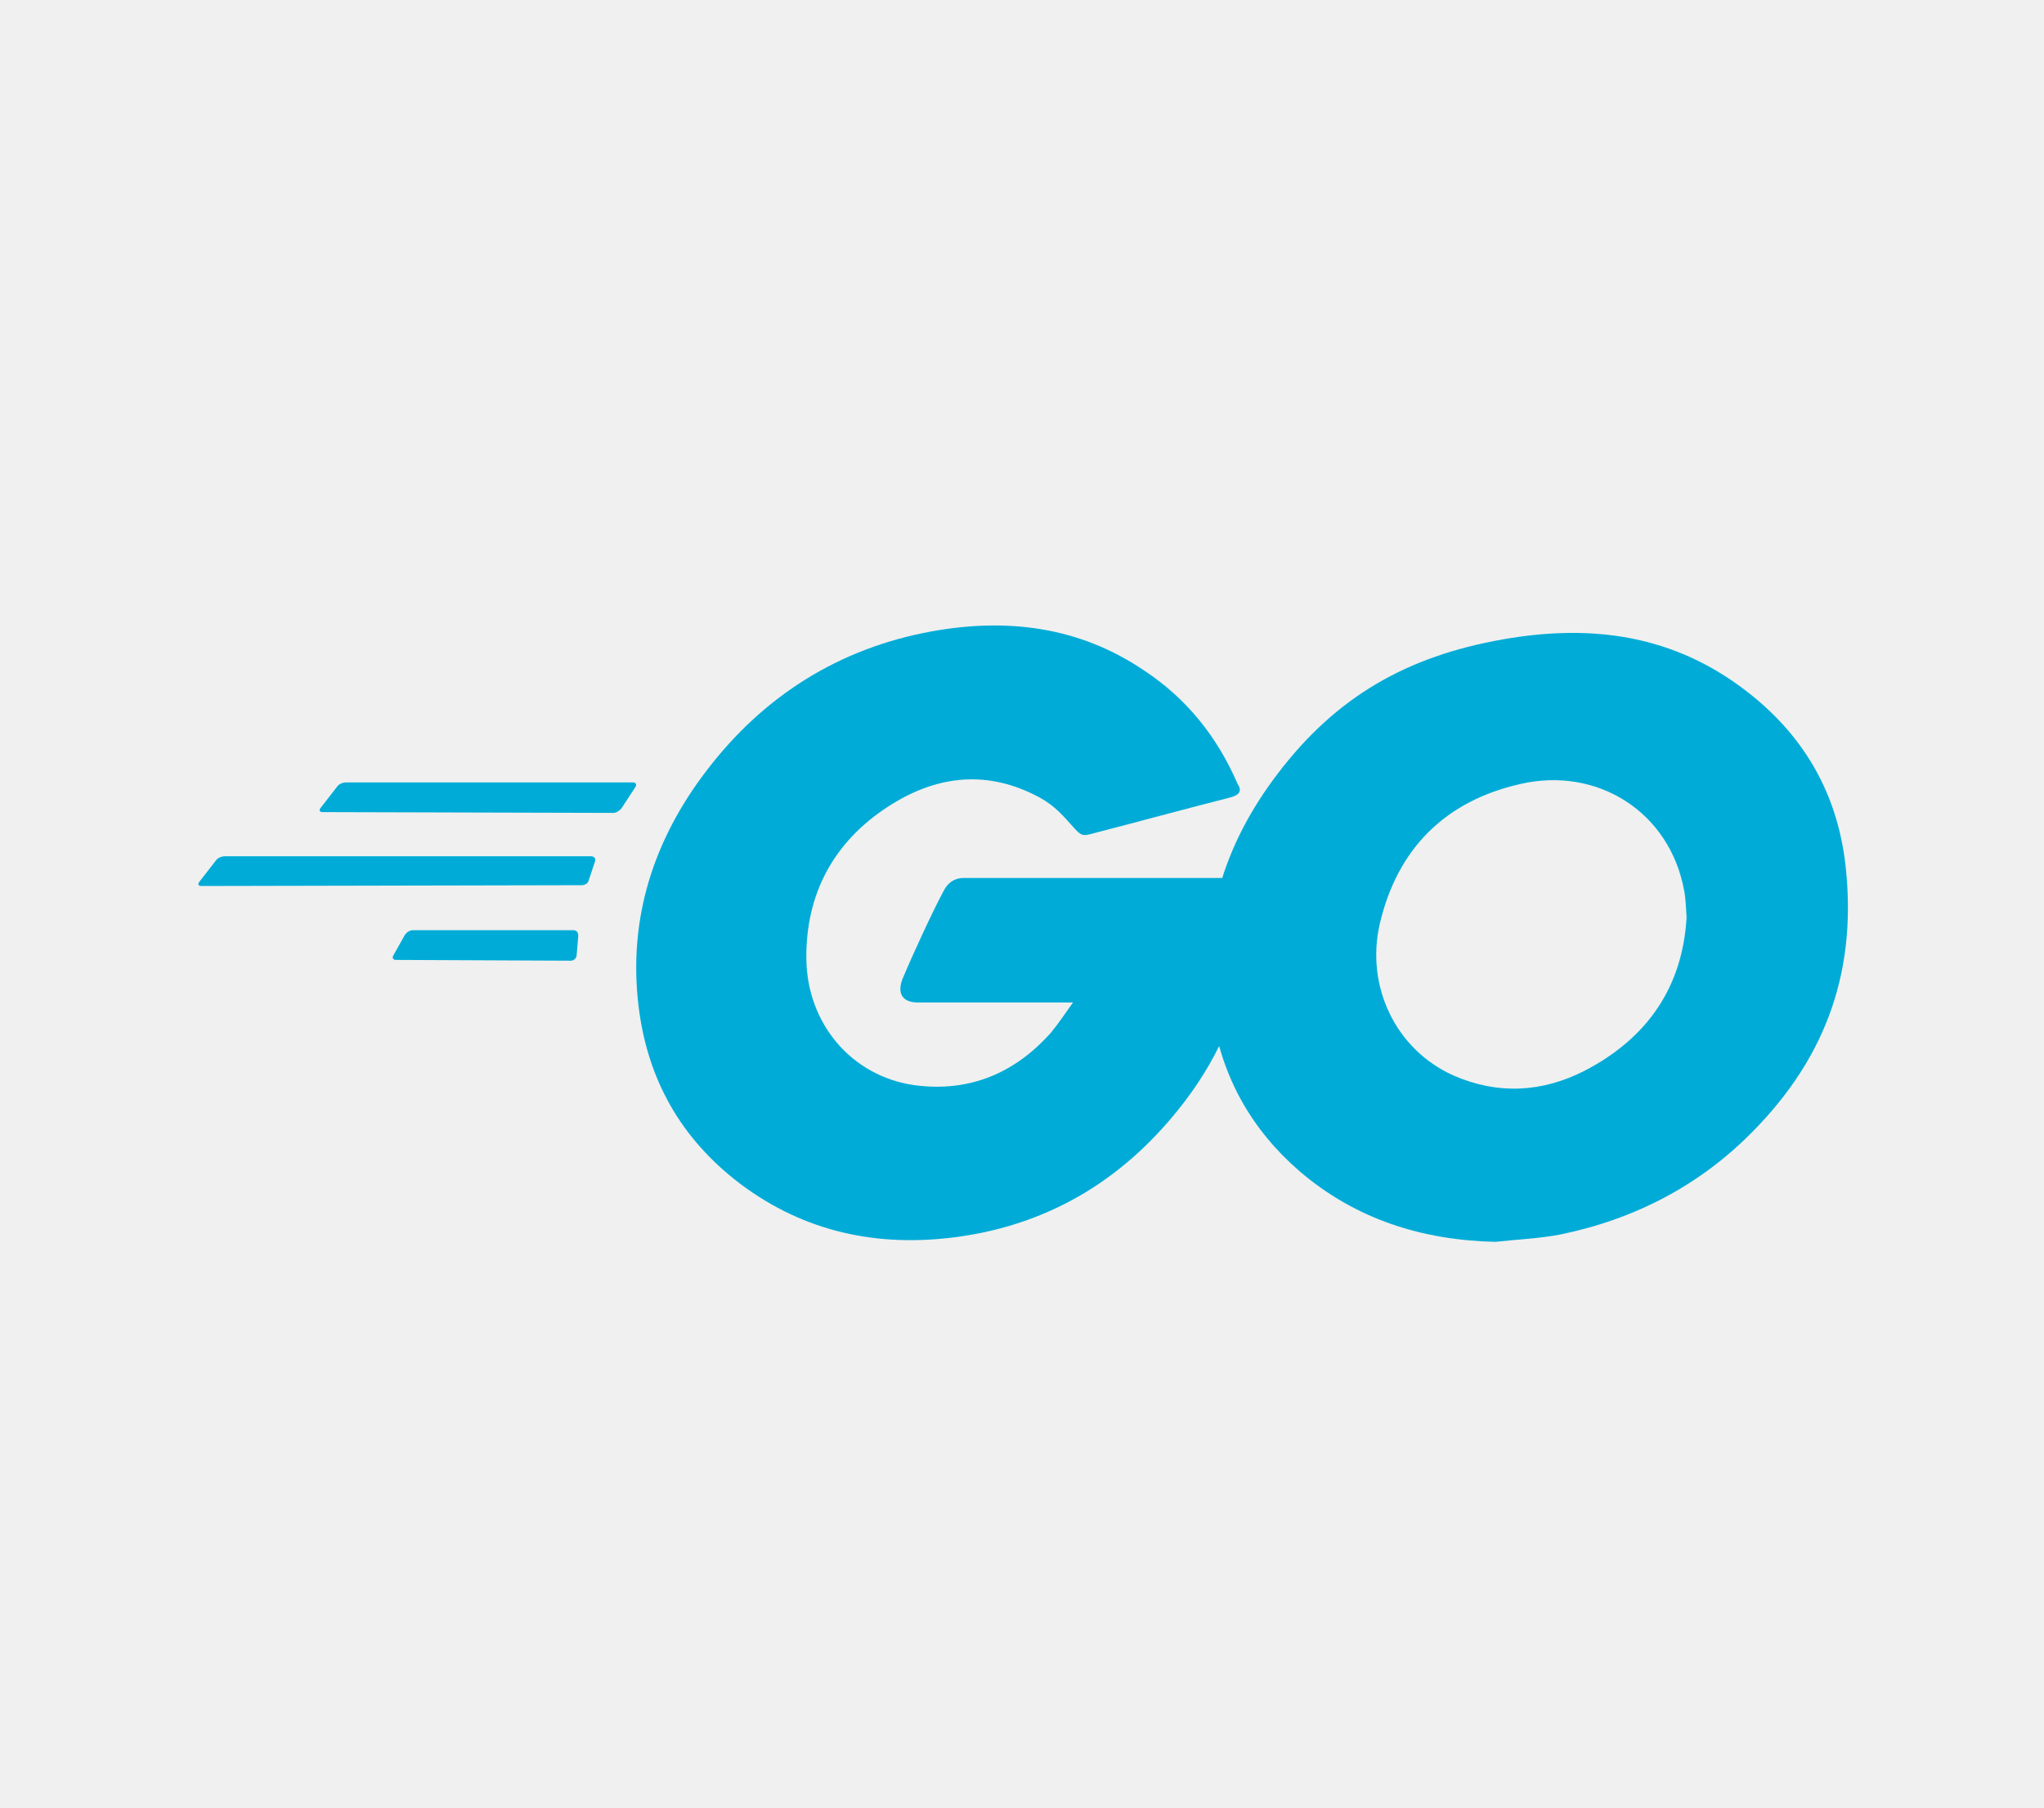
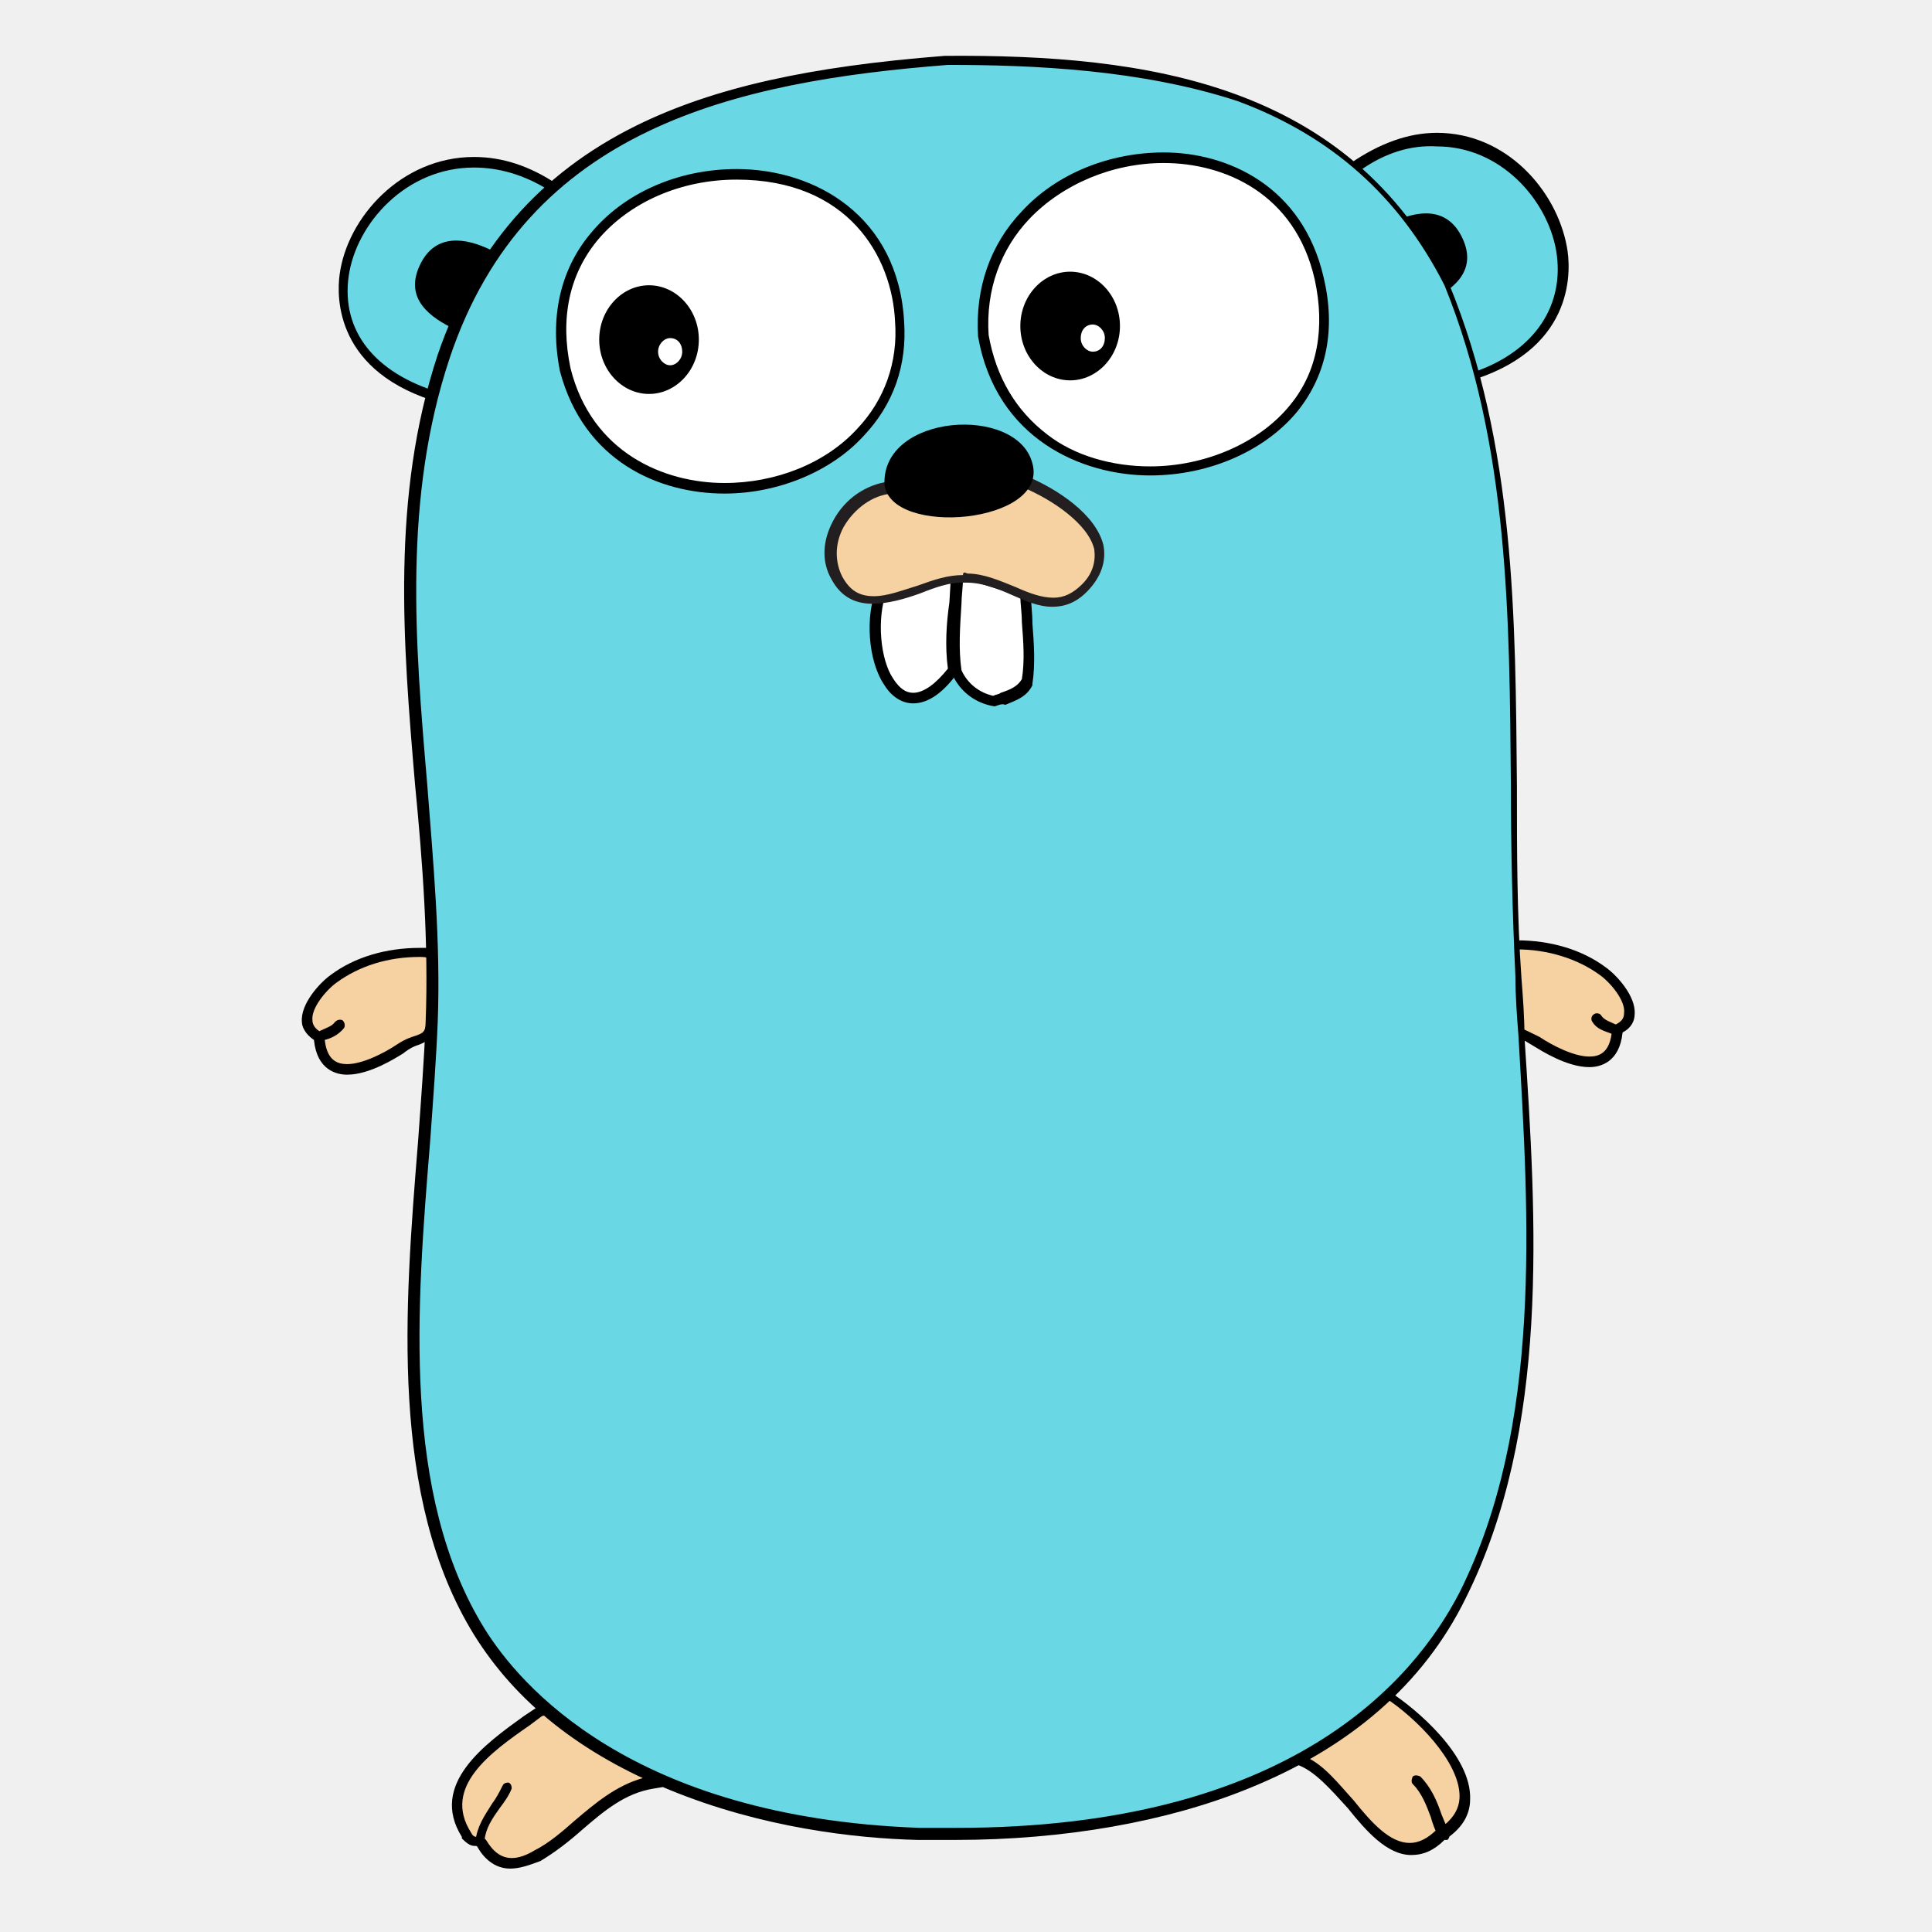
- <svg xmlns="http://www.w3.org/2000/svg" viewBox="0 0 254.5 225">
-   <g>
-     <path fill="#00ACD7" d="M40.2,101.1c-0.4,0-0.5-0.2-0.3-0.5l2.1-2.7c0.2-0.3,0.7-0.5,1.1-0.5l35.7,0c0.4,0,0.5,0.3,0.3,0.6l-1.7,2.6c-0.2,0.3-0.7,0.6-1,0.6L40.2,101.1z" />
-     <path fill="#00ACD7" d="M25.1,110.3c-0.4,0-0.5-0.2-0.3-0.5l2.1-2.7c0.2-0.3,0.7-0.5,1.1-0.5l45.6,0c0.4,0,0.6,0.3,0.5,0.6l-0.8,2.4c-0.1,0.4-0.5,0.6-0.9,0.6L25.1,110.3z" />
-     <path fill="#00ACD7" d="M49.3,119.5c-0.4,0-0.5-0.3-0.3-0.6l1.4-2.5c0.2-0.3,0.6-0.6,1-0.6l20,0c0.4,0,0.6,0.3,0.6,0.7l-0.2,2.4c0,0.4-0.4,0.7-0.7,0.7L49.3,119.5z" />
-     <path fill="#00ACD7" d="M153.1,99.3c-6.3,1.6-10.6,2.8-16.8,4.4c-1.5,0.4-1.6,0.5-2.9-1c-1.5-1.7-2.6-2.8-4.7-3.8c-6.3-3.1-12.4-2.2-18.1,1.5c-6.8,4.4-10.3,10.9-10.2,19c0.1,8,5.6,14.6,13.5,15.7c6.8,0.9,12.5-1.5,17-6.6c0.9-1.1,1.7-2.3,2.7-3.7c-3.6,0-8.1,0-19.3,0c-2.1,0-2.6-1.3-1.9-3c1.3-3.1,3.7-8.3,5.1-10.9c0.3-0.6,1-1.6,2.5-1.6c5.1,0,23.9,0,36.4,0c-0.2,2.7-0.2,5.4-0.6,8.1c-1.1,7.2-3.8,13.8-8.2,19.6c-7.2,9.5-16.6,15.4-28.5,17c-9.8,1.3-18.9-0.6-26.9-6.6c-7.4-5.6-11.6-13-12.7-22.2c-1.3-10.9,1.9-20.7,8.5-29.3c7.1-9.3,16.5-15.2,28-17.3c9.4-1.7,18.4-0.6,26.5,4.9c5.3,3.5,9.1,8.3,11.6,14.1C154.7,98.5,154.3,99,153.1,99.3z" />
-     <path fill="#00ACD7" d="M186.2,154.6c-9.1-0.2-17.4-2.8-24.4-8.8c-5.9-5.1-9.6-11.6-10.8-19.3c-1.8-11.3,1.3-21.3,8.1-30.2c7.3-9.6,16.1-14.6,28-16.7c10.2-1.8,19.8-0.8,28.5,5.1c7.9,5.4,12.8,12.7,14.1,22.3c1.7,13.5-2.2,24.5-11.5,33.9c-6.6,6.7-14.7,10.9-24,12.8C191.5,154.2,188.8,154.3,186.2,154.6z M210,114.2c-0.1-1.3-0.1-2.3-0.3-3.3c-1.8-9.9-10.9-15.5-20.4-13.3c-9.3,2.1-15.3,8-17.5,17.4c-1.8,7.8,2,15.7,9.2,18.9c5.5,2.4,11,2.1,16.3-0.6C205.2,129.2,209.5,122.8,210,114.2z" />
-   </g>
+ <svg xmlns="http://www.w3.org/2000/svg" xmlns:xlink="http://www.w3.org/1999/xlink" viewBox="0 0 128 128">
+   <defs>
+     <path id="go-original-a" d="M18.8 1h90.5v126H18.8z" />
+   </defs>
+   <clipPath id="go-original-b">
+     <use xlink:href="#go-original-a" overflow="visible" />
+   </clipPath>
+   <path fill-rule="evenodd" clip-rule="evenodd" fill="#F6D2A2" d="M21.1 68.7c.2 3.5 3.7 1.9 5.3.8 1.5-1.1 2-.2 2.1-2.3.1-1.4.2-2.7.2-4.1-2.3-.2-4.8.3-6.7 1.7-.9.7-2.8 3-.9 3.9" clip-path="url(#go-original-b)" />
+   <path d="M23 71.2c-.7 0-2-.3-2.2-2.3-.6-.4-.8-.9-.8-1.2-.1-1.2 1.2-2.6 1.9-3.1 1.6-1.2 3.7-1.8 5.9-1.8h1.3v.3c.1 1.1 0 2.2-.1 3.2 0 .3 0 .6-.1.9-.1 1.5-.4 1.7-1.1 2-.3.1-.6.2-1.1.6-.5.3-2.2 1.4-3.7 1.4zm4.8-7.8c-2.1 0-4 .6-5.5 1.7-.7.5-1.7 1.7-1.6 2.5 0 .3.2.6.6.8l.2.1v.2c.1 1.6.9 1.8 1.5 1.8 1 0 2.4-.7 3.3-1.3.6-.4 1-.5 1.3-.6.5-.2.6-.2.7-1.4 0-.3 0-.6.1-.9.1-.9.1-1.9.1-2.8-.3-.1-.5-.1-.7-.1z" clip-path="url(#go-original-b)" />
+   <path fill-rule="evenodd" clip-rule="evenodd" fill="#C6B198" d="M21.1 68.7c.5-.2 1.1-.3 1.4-.8" clip-path="url(#go-original-b)" />
+   <path d="M21.1 69c-.1 0-.3-.1-.3-.2-.1-.2 0-.4.2-.4.1 0 .2-.1.2-.1.4-.2.8-.3 1-.6.1-.1.3-.2.5-.1.1.1.2.3.1.5-.4.5-.9.7-1.3.8l-.2.1h-.2z" clip-path="url(#go-original-b)" />
+   <path fill-rule="evenodd" clip-rule="evenodd" fill="#6AD7E5" d="M29.3 26.4c-13.6-3.8-3.5-21.1 7.4-14l-7.4 14z" clip-path="url(#go-original-b)" />
+   <path d="M29.5 26.8l-.3-.1c-7-2-6.9-7-6.7-8.5.5-3.8 4.1-7.8 8.9-7.8 1.9 0 3.7.6 5.5 1.8l.3.2-7.7 14.4zm1.9-15.7c-4.5 0-7.8 3.7-8.3 7.2-.5 3.6 1.7 6.4 6 7.7l7.1-13.5c-1.5-.9-3.1-1.4-4.8-1.4z" clip-path="url(#go-original-b)" />
+   <path fill-rule="evenodd" clip-rule="evenodd" fill="#6AD7E5" d="M89.6 11.1c10.7-7.5 20.5 9.5 8 13.8l-8-13.8z" clip-path="url(#go-original-b)" />
+   <path d="M97.5 25.3L89.2 11l.3-.2c1.9-1.3 3.8-2 5.7-2 4.6 0 7.9 3.8 8.6 7.5.3 1.5.6 6.6-6 8.8l-.3.2zm-7.4-14l7.7 13.3c3.9-1.4 5.9-4.4 5.3-8-.6-3.4-3.7-6.9-7.9-6.9-1.7-.1-3.4.4-5.1 1.6z" clip-path="url(#go-original-b)" />
+   <path fill-rule="evenodd" clip-rule="evenodd" fill="#F6D2A2" d="M92 112.3c2.7 1.7 7.7 6.8 3.6 9.3-3.9 3.6-6.1-4-9.6-5 1.5-2 3.4-3.9 6-4.3" clip-path="url(#go-original-b)" />
+   <path d="M93.5 122.9c-1.6 0-3-1.6-4.2-3.1-1.1-1.2-2.2-2.5-3.4-2.9l-.5-.1.3-.4c1.2-1.7 3.2-3.9 6.2-4.4h.1l.1.1c1.7 1.1 5.4 4.2 5.3 7.1 0 1.1-.6 2-1.7 2.7-.7.7-1.4 1-2.2 1zm-7-6.5c1.2.5 2.2 1.8 3.2 2.9 1.2 1.5 2.4 2.8 3.7 2.8.6 0 1.2-.3 1.8-.9h.1c.9-.6 1.4-1.3 1.4-2.2 0-2.3-2.9-5.2-4.9-6.5-1.8.5-3.6 1.7-5.3 3.9zm9.1 5.5c-.1 0-.2-.1-.3-.2-.2-.4-.4-.9-.5-1.3-.3-.8-.6-1.6-1.2-2.2-.1-.1-.1-.3 0-.5.1-.1.3-.1.5 0 .7.7 1.1 1.6 1.4 2.5l.5 1.2c.1.2 0 .4-.1.5h-.3z" clip-path="url(#go-original-b)" />
+   <path fill-rule="evenodd" clip-rule="evenodd" fill="#F6D2A2" d="M43.2 118.1c-3.2.5-5 3.4-7.7 4.9-2.5 1.5-3.5-.5-3.7-.9-.4-.2-.4.2-1-.4-2.3-3.7 2.4-6.4 4.9-8.2 3.5-.8 5.7 2.2 7.5 4.6" clip-path="url(#go-original-b)" />
+   <path d="M33.8 123.8c-1.3 0-2-1.1-2.2-1.5h-.1c-.3 0-.5-.1-.9-.5v-.1c-2.2-3.5 1.6-6.2 4.1-8l.9-.6h.2c.4-.1.7-.1 1.1-.1 3 0 4.9 2.6 6.5 4.7l.5.7-.6.1c-1.9.3-3.3 1.5-4.7 2.7-.9.8-1.8 1.5-2.8 2.1-.8.3-1.4.5-2 .5zm-2.2-2.1c.1 0 .2 0 .4.1h.1l.1.1c.2.3.7 1.2 1.7 1.2.5 0 1-.2 1.5-.5 1-.5 1.9-1.3 2.7-2 1.3-1.1 2.7-2.3 4.5-2.8-1.5-2-3.3-4.2-5.8-4.2-.3 0-.6 0-.9.1l-.8.6c-2.6 1.8-5.8 4.1-3.9 7.1.1.2.2.3.4.3zm.2.7c-.2 0-.4-.2-.3-.4.1-1 .6-1.7 1.1-2.5.3-.4.5-.8.7-1.2.1-.2.3-.2.4-.2.2.1.2.3.2.4-.2.5-.5.9-.8 1.3-.5.7-.9 1.3-1 2.1 0 .4-.1.5-.3.5z" clip-path="url(#go-original-b)" />
+   <path fill-rule="evenodd" clip-rule="evenodd" d="M29.9 21.7c-1.8-.9-3.1-2.2-2-4.3 1-1.9 2.9-1.7 4.7-.8l-2.7 5.1zm64.9-1.8c1.8-.9 3.1-2.2 2-4.3-1-1.9-2.9-1.7-4.7-.8l2.7 5.1z" clip-path="url(#go-original-b)" />
+   <path fill-rule="evenodd" clip-rule="evenodd" fill="#F6D2A2" d="M107.1 68.2c-.2 3.5-3.7 1.9-5.3.8-1.5-1.1-2-.2-2.1-2.3-.1-1.4-.2-2.7-.2-4.1 2.3-.2 4.8.3 6.7 1.7 1 .8 2.8 3 .9 3.9" clip-path="url(#go-original-b)" />
+   <path d="M105.3 70.7c-1.5 0-3.2-1.1-3.7-1.4-.5-.3-.8-.5-1.1-.6-.8-.3-1-.5-1.1-2 0-.3 0-.6-.1-.9-.1-1-.2-2.1-.1-3.2v-.3h1.3c2.2 0 4.3.6 5.9 1.8.7.5 2 1.9 1.9 3.1 0 .4-.2.9-.8 1.2-.2 2-1.5 2.3-2.2 2.3zM99.8 63c0 .9 0 1.9.1 2.8 0 .3 0 .6.1.9.1 1.2.2 1.2.7 1.4.3.1.7.3 1.3.6.9.6 2.3 1.3 3.3 1.3.6 0 1.4-.2 1.5-1.8V68l.2-.1c.4-.2.6-.4.6-.8.1-.8-.9-2-1.6-2.5-1.5-1.1-3.5-1.7-5.5-1.7-.2.1-.4.1-.7.1z" clip-path="url(#go-original-b)" />
+   <path fill-rule="evenodd" clip-rule="evenodd" fill="#C6B198" d="M107.1 68.2c-.5-.2-1.1-.3-1.4-.8" clip-path="url(#go-original-b)" />
+   <path d="M107.1 68.6h-.1l-.2-.1c-.5-.2-1-.3-1.3-.8-.1-.1-.1-.4.1-.5.1-.1.4-.1.5.1.2.3.6.4 1 .6.1 0 .2.1.2.1.2.1.3.3.2.4-.1.1-.3.2-.4.2z" clip-path="url(#go-original-b)" />
+   <path fill-rule="evenodd" clip-rule="evenodd" fill="#6AD7E5" d="M62.8 4c13.6 0 26.3 1.9 33 15 6 14.6 3.8 30.4 4.8 45.9.8 13.3 2.5 28.6-3.6 40.9-6.5 12.9-22.7 16.2-36 15.7-10.5-.4-23.1-3.8-29.1-13.4-6.9-11.2-3.7-27.9-3.2-40.4.6-14.8-4-29.7.9-44.1C34.5 8.5 48.1 5.1 62.8 4" clip-path="url(#go-original-b)" />
+   <path d="M63.3 121.9h-2.5c-4.1-.1-10.3-.8-16.4-3.3-5.9-2.4-10.2-5.8-13-10.3-5.6-9.1-4.6-21.6-3.7-32.7.2-2.8.4-5.4.5-7.9.2-5.2-.2-10.6-.7-15.7-.8-9.4-1.6-19.1 1.5-28.5 2.4-7 6.7-12 13.2-15.2 5.1-2.5 11.4-3.9 20.4-4.6C76 3.6 89.3 5.5 96 18.8c4.4 10.7 4.4 22.2 4.5 33.3 0 4.2 0 8.5.3 12.7.1 1.3.2 2.6.2 3.9.8 12.2 1.7 26-3.9 37.2-2.8 5.7-7.7 9.9-14.4 12.6-5.4 2.2-12.2 3.4-19.4 3.4zM62.8 4.3c-14.1 1.1-27.9 4.2-33 19.4-3.1 9.3-2.3 18.9-1.5 28.2.4 5.2.9 10.5.7 15.8-.1 2.5-.3 5.1-.5 7.9-.9 11-1.9 23.4 3.6 32.3 2.3 3.7 9.7 12.5 28.8 13.2h2.5c22.1 0 30.3-9.8 33.3-15.6 5.5-11 4.6-24.8 3.9-36.9-.1-1.3-.2-2.6-.2-3.9-.2-4.2-.3-8.5-.3-12.7-.1-11-.1-22.5-4.4-33.1C92.7 13 88.2 9 82 6.7c-6.4-2.1-13.6-2.4-19.2-2.4z" clip-path="url(#go-original-b)" />
+   <path fill-rule="evenodd" clip-rule="evenodd" fill="#fff" d="M65.2 22.2c2.4 14.2 25.6 10.4 22.3-3.9-3-12.8-23.1-9.2-22.3 3.9" clip-path="url(#go-original-b)" />
+   <path d="M76.2 31.5c-4.5 0-10.2-2.4-11.4-9.2-.2-3.2.8-6.1 2.9-8.3 2.3-2.5 5.8-3.9 9.4-3.9 4.2 0 9.2 2.2 10.6 8.3.8 3.4.2 6.4-1.7 8.8-2.1 2.6-5.8 4.3-9.8 4.3zm-10.7-9.3c.5 2.8 1.8 5 3.9 6.6 1.8 1.4 4.3 2.1 6.8 2.1 3.7 0 7.3-1.6 9.3-4.1 1.8-2.2 2.3-5.1 1.6-8.3-1.3-5.7-6-7.7-10-7.7-3.4 0-6.7 1.4-8.9 3.7-1.9 2-2.9 4.7-2.7 7.7z" clip-path="url(#go-original-b)" />
+   <path fill-rule="evenodd" clip-rule="evenodd" fill="#fff" d="M37.5 24.5c3.2 12.3 22.9 9.2 22.2-3.2-.9-14.8-25.3-12-22.2 3.2" clip-path="url(#go-original-b)" />
+   <path d="M48 32.7c-4.3 0-9.3-2.1-10.9-8.1-.7-3.5 0-6.7 2-9.1 2.2-2.7 5.8-4.3 9.7-4.3 5.2 0 10.7 3.1 11.1 10.1.2 2.9-.7 5.5-2.7 7.6-2.1 2.3-5.6 3.8-9.2 3.8zm.8-20.8c-3.7 0-7.1 1.5-9.2 4-1.9 2.3-2.5 5.2-1.8 8.5C39.2 30 44 32 48 32c3.4 0 6.7-1.3 8.8-3.6 1.8-1.9 2.7-4.4 2.5-7.1-.2-4.3-3.1-9.4-10.5-9.4z" clip-path="url(#go-original-b)" />
+   <path fill-rule="evenodd" clip-rule="evenodd" fill="#fff" d="M68 39.2c0 1.8.4 3.9.1 5.9-.5.9-1.4 1-2.2 1.3-1.1-.2-2-.9-2.5-1.9-.3-2.2.1-4.4.2-6.6l4.4 1.3z" clip-path="url(#go-original-b)" />
+   <path d="M65.9 46.8c-1.3-.2-2.3-1-2.8-2.1-.2-1.6-.1-3.1 0-4.6.1-.7.1-1.4.1-2.1v-.4l5.1 1.6v.2c0 .6.1 1.2.1 1.9.1 1.3.2 2.7 0 4v.1c-.4.8-1.1 1-1.8 1.3-.2-.1-.4 0-.7.1zm-2.2-2.4c.4.9 1.2 1.5 2.1 1.7.2-.1.4-.1.5-.2.6-.2 1.1-.4 1.4-.9.2-1.2.1-2.5 0-3.8 0-.6-.1-1.2-.1-1.7l-3.8-1.2c0 .6-.1 1.2-.1 1.7-.1 1.6-.2 3 0 4.4z" clip-path="url(#go-original-b)" />
+   <path fill-rule="evenodd" clip-rule="evenodd" d="M46.3 22.5c0 2-1.5 3.6-3.3 3.6-1.8 0-3.3-1.6-3.3-3.6s1.5-3.6 3.3-3.6c1.8 0 3.3 1.6 3.3 3.6" clip-path="url(#go-original-b)" />
+   <path fill-rule="evenodd" clip-rule="evenodd" fill="#fff" d="M45.2 23.3c0 .5-.4.9-.8.9s-.8-.4-.8-.9.4-.9.8-.9c.5 0 .8.4.8.9" clip-path="url(#go-original-b)" />
+   <path fill-rule="evenodd" clip-rule="evenodd" d="M74.2 21.6c0 2-1.5 3.6-3.3 3.6-1.8 0-3.3-1.6-3.3-3.6s1.5-3.6 3.3-3.6c1.8 0 3.3 1.6 3.3 3.6" clip-path="url(#go-original-b)" />
+   <path fill-rule="evenodd" clip-rule="evenodd" fill="#fff" d="M73.2 22.4c0 .5-.3.9-.8.9-.4 0-.8-.4-.8-.9s.3-.9.8-.9c.4 0 .8.4.8.9M58.4 39c-1.5 3.5.8 10.6 4.8 5.4-.3-2.2.1-4.4.2-6.6l-5 1.2z" clip-path="url(#go-original-b)" />
+   <path d="M60.5 46.6c-.7 0-1.4-.4-1.9-1.2-1.1-1.6-1.3-4.6-.5-6.5l.1-.2 5.5-1.4v.4l-.1 2.2c-.1 1.5-.2 2.9 0 4.4v.1l-.1.1c-1 1.4-2 2.1-3 2.1zm-1.8-7.3c-.6 1.7-.4 4.4.5 5.7.4.6.8.9 1.3.9.7 0 1.5-.6 2.3-1.6-.2-1.5-.1-3 .1-4.4l.1-1.7-4.3 1.1z" clip-path="url(#go-original-b)" />
+   <path fill-rule="evenodd" clip-rule="evenodd" fill="#F6D2A2" d="M58.9 32.2c-2.7.2-4.9 3.5-3.5 6 1.9 3.4 6-.3 8.6 0 3 .1 5.4 3.2 7.8.6 2.7-2.9-1.2-5.7-4.1-7l-8.8.4z" clip-path="url(#go-original-b)" />
+   <path fill="#231F20" d="M69.7 40.2c-.9 0-1.8-.4-2.7-.8-.9-.4-1.9-.8-3-.8h-.3c-.8 0-1.7.3-2.7.7-1.1.4-2.2.7-3.2.7-1.2 0-2.1-.5-2.7-1.6-.7-1.2-.6-2.6.1-3.9.8-1.5 2.2-2.4 3.7-2.6l8.9-.4h.1c2.2.9 4.7 2.6 5.2 4.6.2 1-.1 2-.9 2.9-.8.9-1.6 1.2-2.5 1.2zM64.1 38c1.1 0 2.2.5 3.2.9.9.4 1.7.7 2.5.7.7 0 1.3-.3 1.9-.9.7-.7.9-1.5.8-2.3-.4-1.7-2.8-3.3-4.7-4.1l-8.7.4c-1.3.1-2.5 1-3.2 2.2-.6 1.1-.6 2.3-.1 3.3.5.9 1.1 1.3 2.1 1.3.9 0 1.9-.4 2.9-.7 1.1-.4 2-.7 3-.7 0-.2.1-.2.3-.1z" clip-path="url(#go-original-b)" />
+   <path fill-rule="evenodd" clip-rule="evenodd" d="M58.6 32.1c-.2-4.7 8.8-5.3 9.8-1.4 1.1 4-9.4 4.9-9.8 1.4" clip-path="url(#go-original-b)" />
</svg>
